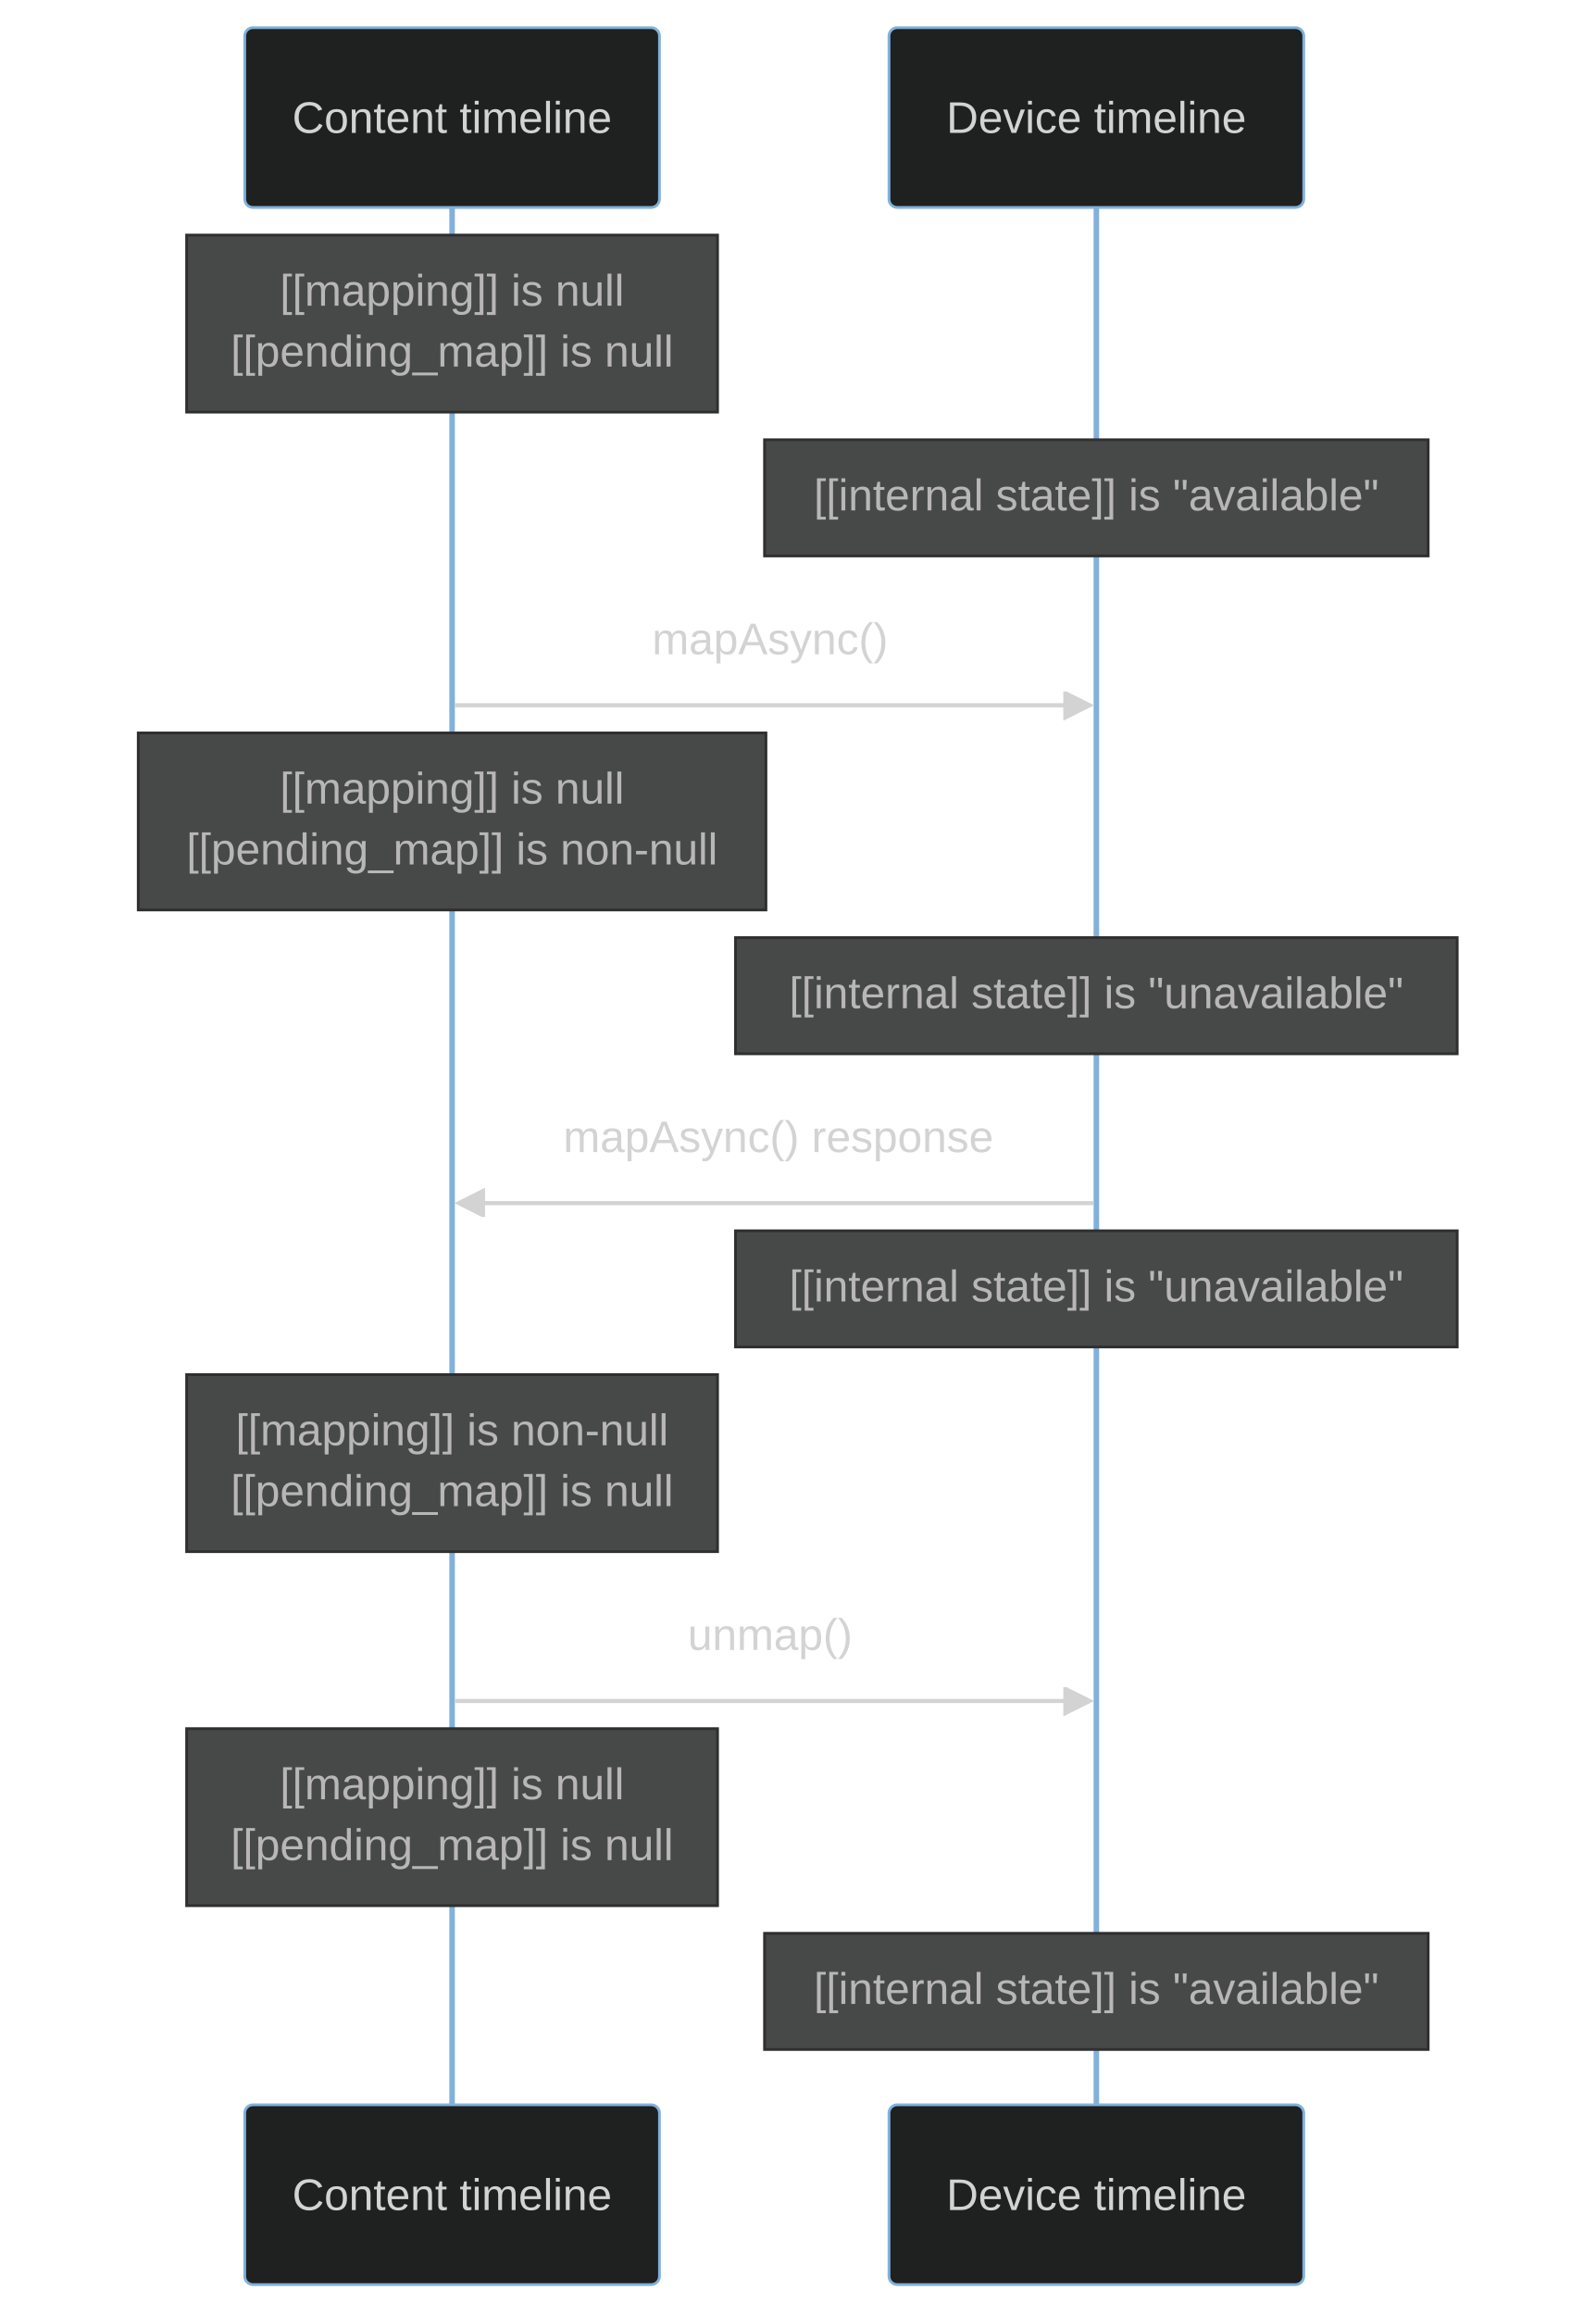
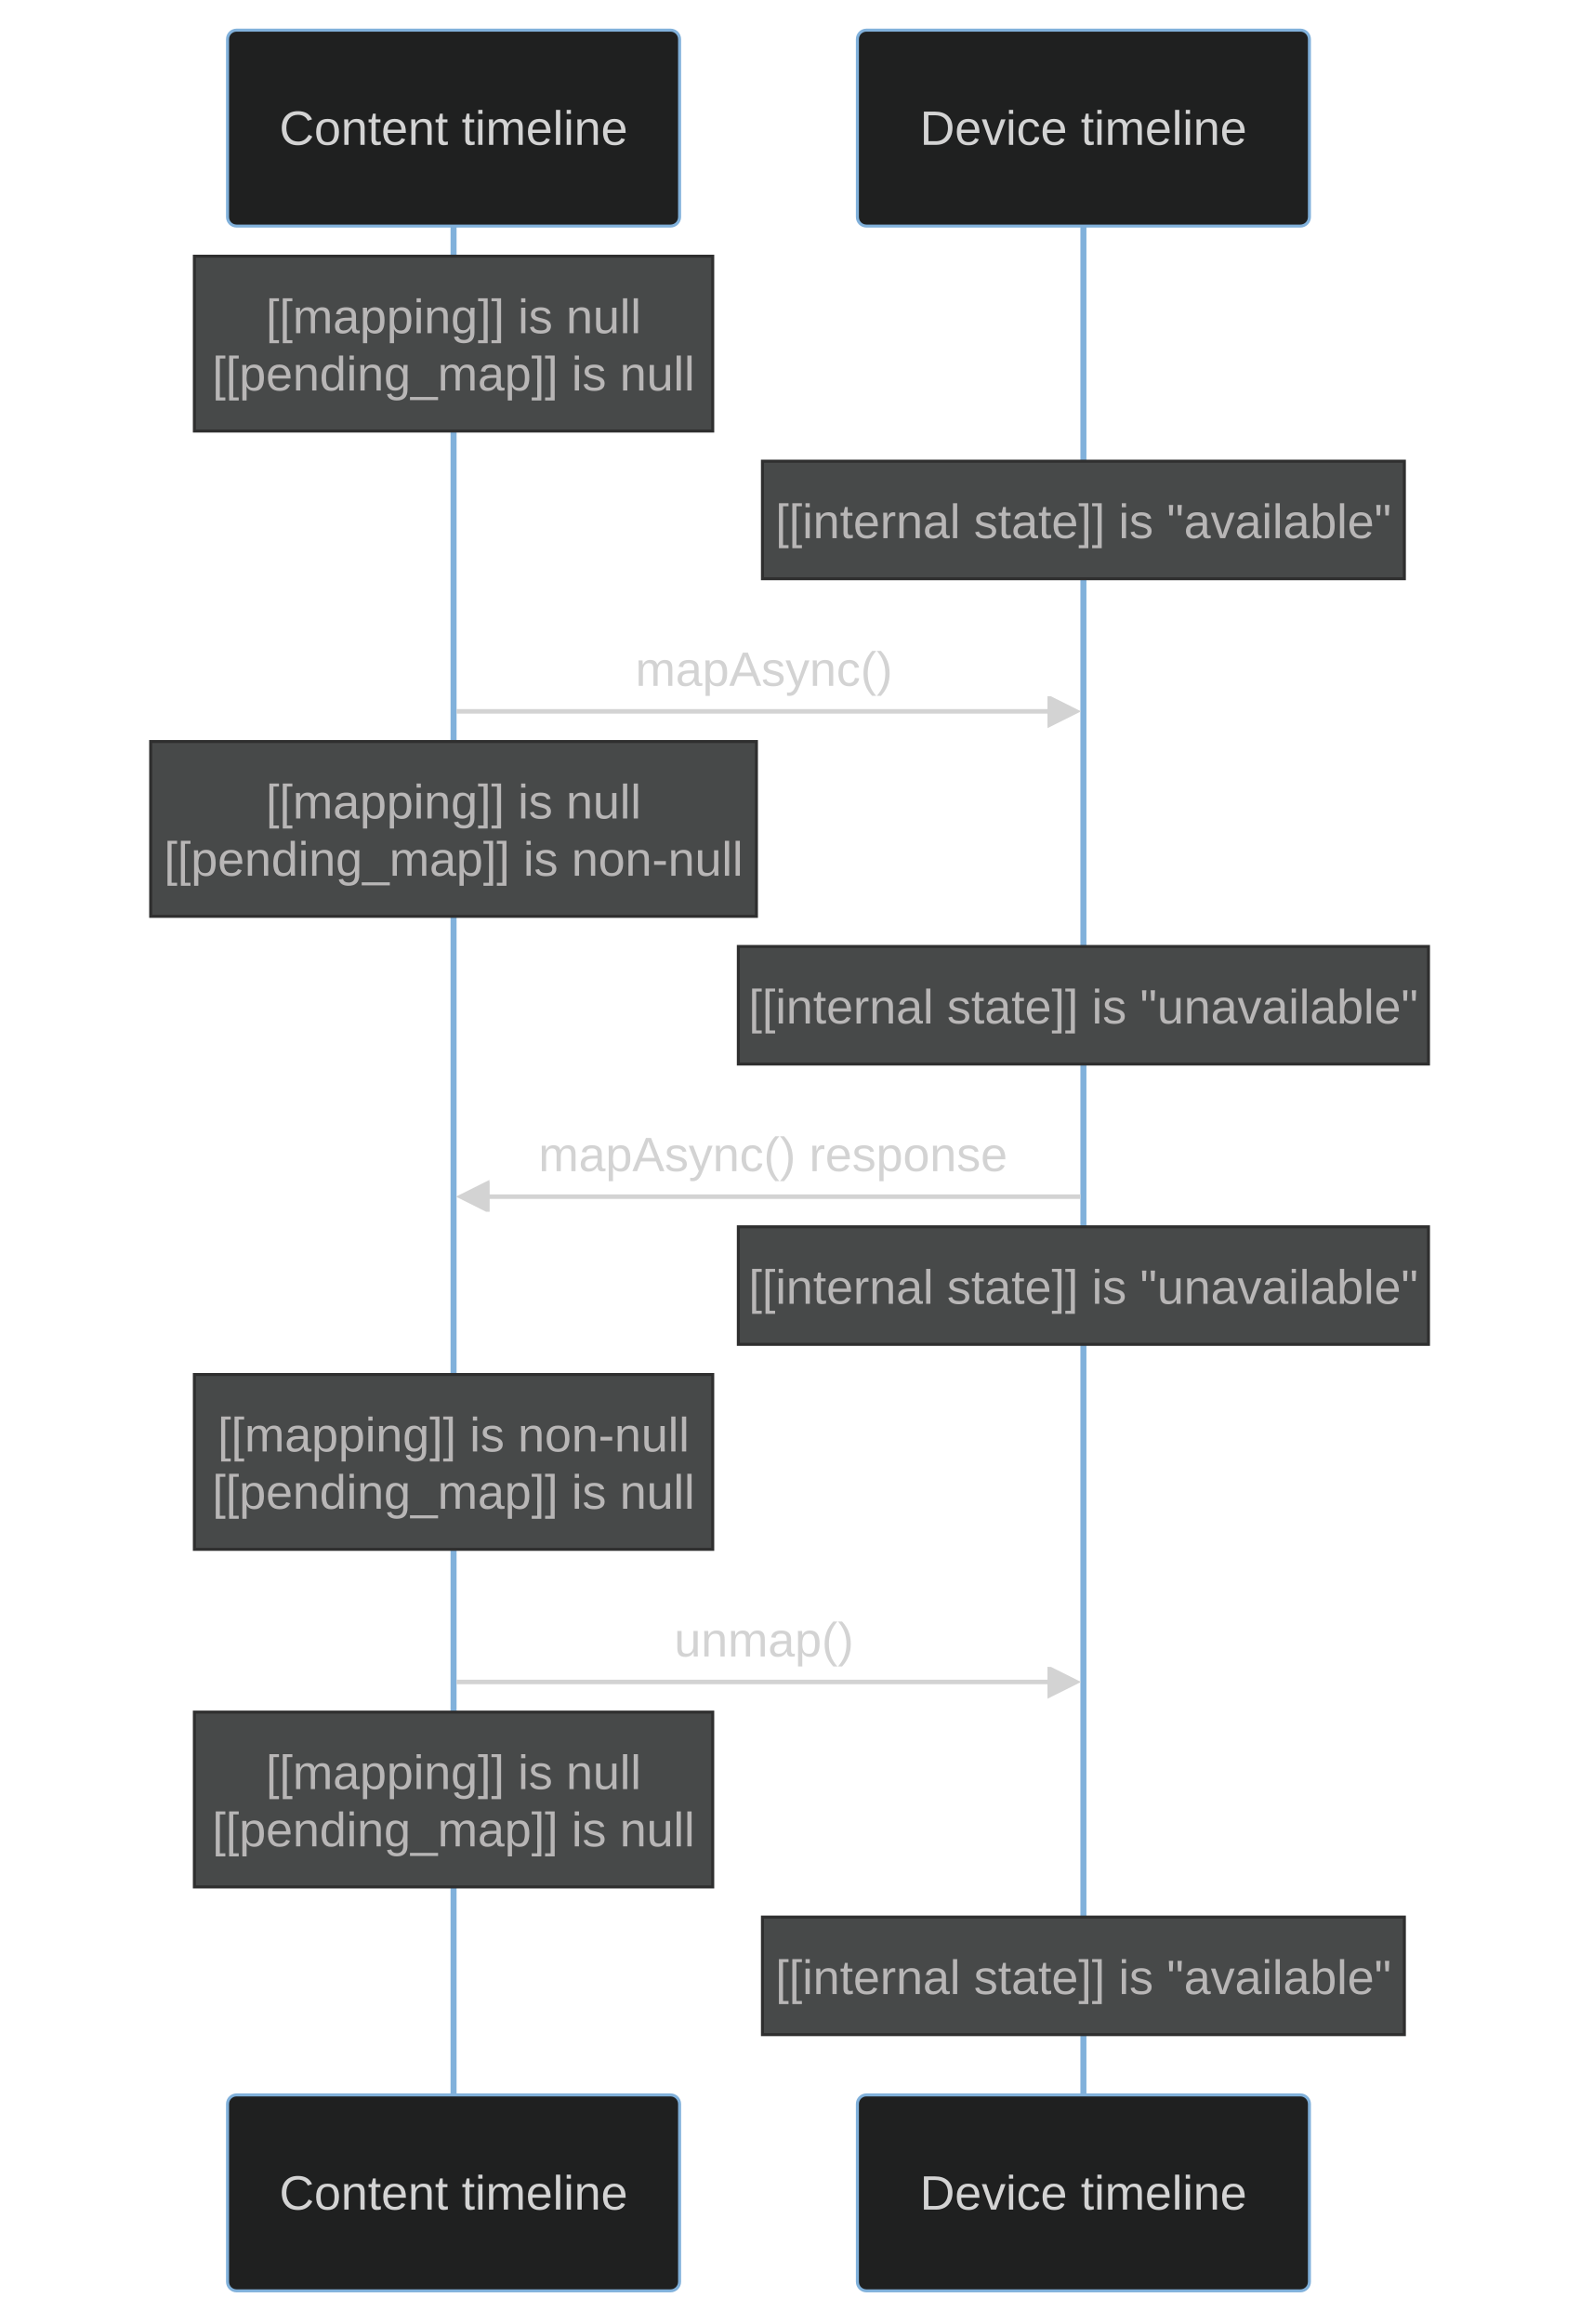
- <svg xmlns="http://www.w3.org/2000/svg" id="my-svg" width="100%" style="max-width: 577px; background-color: black;" viewBox="-88.5 -10 577 837" role="graphics-document document" aria-roledescription="sequence">
+ <svg xmlns="http://www.w3.org/2000/svg" id="my-svg" width="100%" style="max-width: 524px; background-color: black;" viewBox="-75.5 -10 524 771" role="graphics-document document" aria-roledescription="sequence">
  <g>
-     <rect x="233" y="751" fill="#eaeaea" stroke="#666" width="150" height="65" rx="3" ry="3" class="actor" />
-     <text x="308" y="783.5" dominant-baseline="central" alignment-baseline="central" class="actor" style="text-anchor: middle; font-size: 16px; font-weight: 400;">
-       <tspan x="308" dy="0">Device timeline</tspan>
+     <rect x="209" y="685" fill="#eaeaea" stroke="#666" width="150" height="65" name="Device timeline" rx="3" ry="3" class="actor actor-bottom" />
+     <text x="284" y="717.5" dominant-baseline="central" alignment-baseline="central" class="actor" style="text-anchor: middle; font-size: 16px; font-weight: 400;">
+       <tspan x="284" dy="0">Device timeline</tspan>
    </text>
  </g>
  <g>
-     <rect x="0" y="751" fill="#eaeaea" stroke="#666" width="150" height="65" rx="3" ry="3" class="actor" />
-     <text x="75" y="783.5" dominant-baseline="central" alignment-baseline="central" class="actor" style="text-anchor: middle; font-size: 16px; font-weight: 400;">
+     <rect x="0" y="685" fill="#eaeaea" stroke="#666" width="150" height="65" name="Content timeline" rx="3" ry="3" class="actor actor-bottom" />
+     <text x="75" y="717.5" dominant-baseline="central" alignment-baseline="central" class="actor" style="text-anchor: middle; font-size: 16px; font-weight: 400;">
      <tspan x="75" dy="0">Content timeline</tspan>
    </text>
  </g>
  <g>
-     <line id="actor1" x1="308" y1="5" x2="308" y2="751" class="200" stroke-width="0.5px" stroke="#999" />
+     <line id="actor1" x1="284" y1="5" x2="284" y2="685" class="200" stroke-width="0.5px" stroke="#999" />
    <g id="root-1">
-       <rect x="233" y="0" fill="#eaeaea" stroke="#666" width="150" height="65" rx="3" ry="3" class="actor" />
-       <text x="308" y="32.5" dominant-baseline="central" alignment-baseline="central" class="actor" style="text-anchor: middle; font-size: 16px; font-weight: 400;">
-         <tspan x="308" dy="0">Device timeline</tspan>
+       <rect x="209" y="0" fill="#eaeaea" stroke="#666" width="150" height="65" name="Device timeline" rx="3" ry="3" class="actor actor-top" />
+       <text x="284" y="32.5" dominant-baseline="central" alignment-baseline="central" class="actor" style="text-anchor: middle; font-size: 16px; font-weight: 400;">
+         <tspan x="284" dy="0">Device timeline</tspan>
      </text>
    </g>
  </g>
  <g>
-     <line id="actor0" x1="75" y1="5" x2="75" y2="751" class="200" stroke-width="0.5px" stroke="#999" />
+     <line id="actor0" x1="75" y1="5" x2="75" y2="685" class="200" stroke-width="0.5px" stroke="#999" />
    <g id="root-0">
-       <rect x="0" y="0" fill="#eaeaea" stroke="#666" width="150" height="65" rx="3" ry="3" class="actor" />
+       <rect x="0" y="0" fill="#eaeaea" stroke="#666" width="150" height="65" name="Content timeline" rx="3" ry="3" class="actor actor-top" />
      <text x="75" y="32.5" dominant-baseline="central" alignment-baseline="central" class="actor" style="text-anchor: middle; font-size: 16px; font-weight: 400;">
        <tspan x="75" dy="0">Content timeline</tspan>
      </text>
    </g>
  </g>
  <style>#my-svg{font-family:"trebuchet ms",verdana,arial,sans-serif;font-size:16px;fill:#ccc;}#my-svg .error-icon{fill:#a44141;}#my-svg .error-text{fill:#ddd;stroke:#ddd;}#my-svg .edge-thickness-normal{stroke-width:2px;}#my-svg .edge-thickness-thick{stroke-width:3.5px;}#my-svg .edge-pattern-solid{stroke-dasharray:0;}#my-svg .edge-pattern-dashed{stroke-dasharray:3;}#my-svg .edge-pattern-dotted{stroke-dasharray:2;}#my-svg .marker{fill:lightgrey;stroke:lightgrey;}#my-svg .marker.cross{stroke:lightgrey;}#my-svg svg{font-family:"trebuchet ms",verdana,arial,sans-serif;font-size:16px;}#my-svg .actor{stroke:#81B1DB;fill:#1f2020;}#my-svg text.actor&gt;tspan{fill:lightgrey;stroke:none;}#my-svg .actor-line{stroke:lightgrey;}#my-svg .messageLine0{stroke-width:1.5;stroke-dasharray:none;stroke:lightgrey;}#my-svg .messageLine1{stroke-width:1.5;stroke-dasharray:2,2;stroke:lightgrey;}#my-svg #arrowhead path{fill:lightgrey;stroke:lightgrey;}#my-svg .sequenceNumber{fill:black;}#my-svg #sequencenumber{fill:lightgrey;}#my-svg #crosshead path{fill:lightgrey;stroke:lightgrey;}#my-svg .messageText{fill:lightgrey;stroke:none;}#my-svg .labelBox{stroke:#81B1DB;fill:#1f2020;}#my-svg .labelText,#my-svg .labelText&gt;tspan{fill:lightgrey;stroke:none;}#my-svg .loopText,#my-svg .loopText&gt;tspan{fill:lightgrey;stroke:none;}#my-svg .loopLine{stroke-width:2px;stroke-dasharray:2,2;stroke:#81B1DB;fill:#81B1DB;}#my-svg .note{stroke:hsl(180, 0%, 18.353%);fill:hsl(180, 1.587%, 28.353%);}#my-svg .noteText,#my-svg .noteText&gt;tspan{fill:rgb(183.848, 181.552, 181.552);stroke:none;}#my-svg .activation0{fill:hsl(180, 1.587%, 28.353%);stroke:#81B1DB;}#my-svg .activation1{fill:hsl(180, 1.587%, 28.353%);stroke:#81B1DB;}#my-svg .activation2{fill:hsl(180, 1.587%, 28.353%);stroke:#81B1DB;}#my-svg .actorPopupMenu{position:absolute;}#my-svg .actorPopupMenuPanel{position:absolute;fill:#1f2020;box-shadow:0px 8px 16px 0px rgba(0,0,0,0.2);filter:drop-shadow(3px 5px 2px rgb(0 0 0 / 0.4));}#my-svg .actor-man line{stroke:#81B1DB;fill:#1f2020;}#my-svg .actor-man circle,#my-svg line{stroke:#81B1DB;fill:#1f2020;stroke-width:2px;}#my-svg .messageText{stroke:none;}#my-svg :root{--mermaid-font-family:"trebuchet ms",verdana,arial,sans-serif;}</style>
  <g />
  <defs>
    <symbol id="computer" width="24" height="24">
      <path transform="scale(.5)" d="M2 2v13h20v-13h-20zm18 11h-16v-9h16v9zm-10.228 6l.466-1h3.524l.467 1h-4.457zm14.228 3h-24l2-6h2.104l-1.33 4h18.45l-1.297-4h2.073l2 6zm-5-10h-14v-7h14v7z" />
    </symbol>
  </defs>
  <defs>
    <symbol id="database" fill-rule="evenodd" clip-rule="evenodd">
      <path transform="scale(.5)" d="M12.258.001l.256.004.255.005.253.008.251.01.249.012.247.015.246.016.242.019.241.02.239.023.236.024.233.027.231.028.229.031.225.032.223.034.22.036.217.038.214.04.211.041.208.043.205.045.201.046.198.048.194.05.191.051.187.053.183.054.18.056.175.057.172.059.168.06.163.061.16.063.155.064.15.066.074.033.073.033.071.034.07.034.069.035.068.035.067.035.066.035.064.036.064.036.062.036.06.036.06.037.058.037.058.037.055.038.055.038.053.038.052.038.051.039.05.039.048.039.047.039.045.04.044.04.043.04.041.04.04.041.039.041.037.041.036.041.034.041.033.042.032.042.03.042.029.042.027.042.026.043.024.043.023.043.021.043.02.043.018.044.017.043.015.044.013.044.012.044.011.045.009.044.007.045.006.045.004.045.002.045.001.045v17l-.001.045-.002.045-.004.045-.006.045-.007.045-.009.044-.011.045-.012.044-.013.044-.015.044-.017.043-.018.044-.02.043-.021.043-.023.043-.024.043-.026.043-.027.042-.029.042-.03.042-.032.042-.033.042-.034.041-.036.041-.037.041-.039.041-.04.041-.041.04-.043.04-.044.04-.045.04-.047.039-.048.039-.05.039-.051.039-.052.038-.053.038-.055.038-.055.038-.058.037-.058.037-.06.037-.06.036-.062.036-.064.036-.064.036-.066.035-.067.035-.068.035-.069.035-.07.034-.071.034-.073.033-.074.033-.15.066-.155.064-.16.063-.163.061-.168.06-.172.059-.175.057-.18.056-.183.054-.187.053-.191.051-.194.05-.198.048-.201.046-.205.045-.208.043-.211.041-.214.04-.217.038-.22.036-.223.034-.225.032-.229.031-.231.028-.233.027-.236.024-.239.023-.241.02-.242.019-.246.016-.247.015-.249.012-.251.01-.253.008-.255.005-.256.004-.258.001-.258-.001-.256-.004-.255-.005-.253-.008-.251-.01-.249-.012-.247-.015-.245-.016-.243-.019-.241-.02-.238-.023-.236-.024-.234-.027-.231-.028-.228-.031-.226-.032-.223-.034-.22-.036-.217-.038-.214-.04-.211-.041-.208-.043-.204-.045-.201-.046-.198-.048-.195-.05-.19-.051-.187-.053-.184-.054-.179-.056-.176-.057-.172-.059-.167-.06-.164-.061-.159-.063-.155-.064-.151-.066-.074-.033-.072-.033-.072-.034-.07-.034-.069-.035-.068-.035-.067-.035-.066-.035-.064-.036-.063-.036-.062-.036-.061-.036-.06-.037-.058-.037-.057-.037-.056-.038-.055-.038-.053-.038-.052-.038-.051-.039-.049-.039-.049-.039-.046-.039-.046-.04-.044-.04-.043-.04-.041-.04-.04-.041-.039-.041-.037-.041-.036-.041-.034-.041-.033-.042-.032-.042-.03-.042-.029-.042-.027-.042-.026-.043-.024-.043-.023-.043-.021-.043-.02-.043-.018-.044-.017-.043-.015-.044-.013-.044-.012-.044-.011-.045-.009-.044-.007-.045-.006-.045-.004-.045-.002-.045-.001-.045v-17l.001-.045.002-.045.004-.045.006-.045.007-.045.009-.044.011-.045.012-.044.013-.044.015-.044.017-.043.018-.044.02-.043.021-.043.023-.043.024-.043.026-.043.027-.042.029-.042.03-.042.032-.042.033-.042.034-.041.036-.041.037-.041.039-.041.04-.041.041-.04.043-.04.044-.04.046-.04.046-.039.049-.039.049-.039.051-.039.052-.038.053-.038.055-.038.056-.038.057-.037.058-.037.06-.037.061-.036.062-.036.063-.036.064-.036.066-.035.067-.035.068-.035.069-.035.07-.034.072-.034.072-.033.074-.033.151-.066.155-.064.159-.063.164-.061.167-.06.172-.059.176-.057.179-.056.184-.054.187-.053.19-.051.195-.05.198-.048.201-.046.204-.045.208-.043.211-.041.214-.04.217-.038.22-.036.223-.034.226-.032.228-.031.231-.028.234-.027.236-.024.238-.023.241-.02.243-.019.245-.016.247-.015.249-.012.251-.01.253-.008.255-.005.256-.004.258-.001.258.001zm-9.258 20.499v.01l.001.021.003.021.004.022.005.021.006.022.007.022.009.023.01.022.011.023.012.023.013.023.015.023.016.024.017.023.018.024.019.024.021.024.022.025.023.024.024.025.052.049.056.05.061.051.066.051.07.051.075.051.079.052.084.052.088.052.092.052.097.052.102.051.105.052.11.052.114.051.119.051.123.051.127.05.131.05.135.05.139.048.144.049.147.047.152.047.155.047.16.045.163.045.167.043.171.043.176.041.178.041.183.039.187.039.19.037.194.035.197.035.202.033.204.031.209.03.212.029.216.027.219.025.222.024.226.021.23.02.233.018.236.016.24.015.243.012.246.01.249.008.253.005.256.004.259.001.26-.001.257-.004.254-.005.25-.008.247-.011.244-.012.241-.014.237-.016.233-.018.231-.021.226-.021.224-.024.22-.026.216-.027.212-.028.21-.031.205-.031.202-.034.198-.034.194-.036.191-.037.187-.039.183-.04.179-.04.175-.042.172-.043.168-.044.163-.045.16-.046.155-.046.152-.047.148-.048.143-.049.139-.049.136-.05.131-.05.126-.05.123-.051.118-.052.114-.051.11-.052.106-.052.101-.052.096-.052.092-.052.088-.053.083-.051.079-.052.074-.052.07-.051.065-.051.06-.051.056-.05.051-.05.023-.024.023-.025.021-.024.02-.024.019-.024.018-.024.017-.024.015-.023.014-.024.013-.023.012-.023.01-.023.01-.022.008-.022.006-.022.006-.022.004-.022.004-.021.001-.021.001-.021v-4.127l-.077.055-.08.053-.083.054-.085.053-.087.052-.09.052-.093.051-.095.05-.097.05-.1.049-.102.049-.105.048-.106.047-.109.047-.111.046-.114.045-.115.045-.118.044-.12.043-.122.042-.124.042-.126.041-.128.04-.13.04-.132.038-.134.038-.135.037-.138.037-.139.035-.142.035-.143.034-.144.033-.147.032-.148.031-.15.03-.151.03-.153.029-.154.027-.156.027-.158.026-.159.025-.161.024-.162.023-.163.022-.165.021-.166.02-.167.019-.169.018-.169.017-.171.016-.173.015-.173.014-.175.013-.175.012-.177.011-.178.01-.179.008-.179.008-.181.006-.182.005-.182.004-.184.003-.184.002h-.37l-.184-.002-.184-.003-.182-.004-.182-.005-.181-.006-.179-.008-.179-.008-.178-.01-.176-.011-.176-.012-.175-.013-.173-.014-.172-.015-.171-.016-.17-.017-.169-.018-.167-.019-.166-.02-.165-.021-.163-.022-.162-.023-.161-.024-.159-.025-.157-.026-.156-.027-.155-.027-.153-.029-.151-.03-.15-.03-.148-.031-.146-.032-.145-.033-.143-.034-.141-.035-.14-.035-.137-.037-.136-.037-.134-.038-.132-.038-.13-.04-.128-.04-.126-.041-.124-.042-.122-.042-.12-.044-.117-.043-.116-.045-.113-.045-.112-.046-.109-.047-.106-.047-.105-.048-.102-.049-.1-.049-.097-.05-.095-.05-.093-.052-.09-.051-.087-.052-.085-.053-.083-.054-.08-.054-.077-.054v4.127zm0-5.654v.011l.001.021.003.021.004.021.005.022.006.022.007.022.009.022.01.022.011.023.012.023.013.023.015.024.016.023.017.024.018.024.019.024.021.024.022.024.023.025.024.024.052.05.056.05.061.05.066.051.07.051.075.052.079.051.084.052.088.052.092.052.097.052.102.052.105.052.11.051.114.051.119.052.123.05.127.051.131.05.135.049.139.049.144.048.147.048.152.047.155.046.16.045.163.045.167.044.171.042.176.042.178.04.183.04.187.038.19.037.194.036.197.034.202.033.204.032.209.03.212.028.216.027.219.025.222.024.226.022.23.02.233.018.236.016.24.014.243.012.246.01.249.008.253.006.256.003.259.001.26-.001.257-.003.254-.006.25-.008.247-.01.244-.012.241-.015.237-.016.233-.018.231-.02.226-.022.224-.024.22-.025.216-.027.212-.029.21-.03.205-.032.202-.033.198-.035.194-.036.191-.037.187-.039.183-.039.179-.041.175-.042.172-.043.168-.044.163-.045.16-.045.155-.047.152-.047.148-.048.143-.048.139-.05.136-.049.131-.05.126-.051.123-.051.118-.051.114-.052.11-.052.106-.052.101-.052.096-.052.092-.052.088-.052.083-.052.079-.052.074-.051.07-.052.065-.051.06-.05.056-.051.051-.049.023-.025.023-.024.021-.025.02-.024.019-.024.018-.024.017-.024.015-.023.014-.023.013-.024.012-.022.01-.023.01-.023.008-.022.006-.022.006-.022.004-.021.004-.022.001-.021.001-.021v-4.139l-.077.054-.08.054-.083.054-.085.052-.087.053-.09.051-.093.051-.095.051-.097.05-.1.049-.102.049-.105.048-.106.047-.109.047-.111.046-.114.045-.115.044-.118.044-.12.044-.122.042-.124.042-.126.041-.128.04-.13.039-.132.039-.134.038-.135.037-.138.036-.139.036-.142.035-.143.033-.144.033-.147.033-.148.031-.15.03-.151.03-.153.028-.154.028-.156.027-.158.026-.159.025-.161.024-.162.023-.163.022-.165.021-.166.02-.167.019-.169.018-.169.017-.171.016-.173.015-.173.014-.175.013-.175.012-.177.011-.178.009-.179.009-.179.007-.181.007-.182.005-.182.004-.184.003-.184.002h-.37l-.184-.002-.184-.003-.182-.004-.182-.005-.181-.007-.179-.007-.179-.009-.178-.009-.176-.011-.176-.012-.175-.013-.173-.014-.172-.015-.171-.016-.17-.017-.169-.018-.167-.019-.166-.02-.165-.021-.163-.022-.162-.023-.161-.024-.159-.025-.157-.026-.156-.027-.155-.028-.153-.028-.151-.03-.15-.03-.148-.031-.146-.033-.145-.033-.143-.033-.141-.035-.14-.036-.137-.036-.136-.037-.134-.038-.132-.039-.13-.039-.128-.04-.126-.041-.124-.042-.122-.043-.12-.043-.117-.044-.116-.044-.113-.046-.112-.046-.109-.046-.106-.047-.105-.048-.102-.049-.1-.049-.097-.05-.095-.051-.093-.051-.09-.051-.087-.053-.085-.052-.083-.054-.08-.054-.077-.054v4.139zm0-5.666v.011l.001.02.003.022.004.021.005.022.006.021.007.022.009.023.01.022.011.023.012.023.013.023.015.023.016.024.017.024.018.023.019.024.021.025.022.024.023.024.024.025.052.05.056.05.061.05.066.051.07.051.075.052.079.051.084.052.088.052.092.052.097.052.102.052.105.051.11.052.114.051.119.051.123.051.127.05.131.05.135.05.139.049.144.048.147.048.152.047.155.046.16.045.163.045.167.043.171.043.176.042.178.04.183.04.187.038.19.037.194.036.197.034.202.033.204.032.209.03.212.028.216.027.219.025.222.024.226.021.23.02.233.018.236.017.24.014.243.012.246.01.249.008.253.006.256.003.259.001.26-.001.257-.003.254-.006.25-.008.247-.01.244-.013.241-.014.237-.016.233-.018.231-.02.226-.022.224-.024.22-.025.216-.027.212-.029.21-.03.205-.032.202-.033.198-.035.194-.036.191-.037.187-.039.183-.039.179-.041.175-.042.172-.043.168-.044.163-.045.16-.045.155-.047.152-.047.148-.048.143-.049.139-.049.136-.049.131-.051.126-.05.123-.051.118-.052.114-.051.11-.052.106-.052.101-.052.096-.052.092-.052.088-.052.083-.052.079-.052.074-.052.07-.051.065-.051.06-.051.056-.05.051-.049.023-.025.023-.025.021-.024.02-.024.019-.024.018-.024.017-.024.015-.023.014-.024.013-.023.012-.023.01-.022.01-.023.008-.022.006-.022.006-.022.004-.022.004-.021.001-.021.001-.021v-4.153l-.077.054-.08.054-.083.053-.085.053-.087.053-.09.051-.093.051-.095.051-.097.05-.1.049-.102.048-.105.048-.106.048-.109.046-.111.046-.114.046-.115.044-.118.044-.12.043-.122.043-.124.042-.126.041-.128.04-.13.039-.132.039-.134.038-.135.037-.138.036-.139.036-.142.034-.143.034-.144.033-.147.032-.148.032-.15.03-.151.03-.153.028-.154.028-.156.027-.158.026-.159.024-.161.024-.162.023-.163.023-.165.021-.166.02-.167.019-.169.018-.169.017-.171.016-.173.015-.173.014-.175.013-.175.012-.177.01-.178.01-.179.009-.179.007-.181.006-.182.006-.182.004-.184.003-.184.001-.185.001-.185-.001-.184-.001-.184-.003-.182-.004-.182-.006-.181-.006-.179-.007-.179-.009-.178-.01-.176-.01-.176-.012-.175-.013-.173-.014-.172-.015-.171-.016-.17-.017-.169-.018-.167-.019-.166-.02-.165-.021-.163-.023-.162-.023-.161-.024-.159-.024-.157-.026-.156-.027-.155-.028-.153-.028-.151-.03-.15-.03-.148-.032-.146-.032-.145-.033-.143-.034-.141-.034-.14-.036-.137-.036-.136-.037-.134-.038-.132-.039-.13-.039-.128-.041-.126-.041-.124-.041-.122-.043-.12-.043-.117-.044-.116-.044-.113-.046-.112-.046-.109-.046-.106-.048-.105-.048-.102-.048-.1-.05-.097-.049-.095-.051-.093-.051-.09-.052-.087-.052-.085-.053-.083-.053-.08-.054-.077-.054v4.153zm8.74-8.179l-.257.004-.254.005-.25.008-.247.011-.244.012-.241.014-.237.016-.233.018-.231.021-.226.022-.224.023-.22.026-.216.027-.212.028-.21.031-.205.032-.202.033-.198.034-.194.036-.191.038-.187.038-.183.04-.179.041-.175.042-.172.043-.168.043-.163.045-.16.046-.155.046-.152.048-.148.048-.143.048-.139.049-.136.05-.131.05-.126.051-.123.051-.118.051-.114.052-.11.052-.106.052-.101.052-.096.052-.092.052-.088.052-.083.052-.079.052-.074.051-.07.052-.065.051-.06.05-.056.05-.051.05-.023.025-.023.024-.021.024-.02.025-.019.024-.018.024-.017.023-.015.024-.014.023-.013.023-.012.023-.01.023-.01.022-.008.022-.006.023-.006.021-.004.022-.004.021-.001.021-.001.021.001.021.001.021.004.021.004.022.006.021.006.023.008.022.01.022.01.023.012.023.013.023.014.023.015.024.017.023.018.024.019.024.02.025.021.024.023.024.023.025.051.05.056.05.06.05.065.051.07.052.074.051.079.052.083.052.088.052.092.052.096.052.101.052.106.052.11.052.114.052.118.051.123.051.126.051.131.05.136.05.139.049.143.048.148.048.152.048.155.046.16.046.163.045.168.043.172.043.175.042.179.041.183.04.187.038.191.038.194.036.198.034.202.033.205.032.21.031.212.028.216.027.22.026.224.023.226.022.231.021.233.018.237.016.241.014.244.012.247.011.25.008.254.005.257.004.26.001.26-.001.257-.004.254-.005.25-.008.247-.011.244-.012.241-.014.237-.016.233-.018.231-.021.226-.022.224-.023.22-.026.216-.027.212-.028.21-.031.205-.032.202-.033.198-.034.194-.036.191-.038.187-.038.183-.04.179-.041.175-.042.172-.043.168-.043.163-.045.16-.046.155-.046.152-.048.148-.048.143-.048.139-.049.136-.05.131-.05.126-.051.123-.051.118-.051.114-.052.11-.052.106-.052.101-.052.096-.052.092-.052.088-.052.083-.052.079-.052.074-.051.07-.052.065-.051.06-.05.056-.05.051-.05.023-.025.023-.024.021-.024.02-.025.019-.024.018-.024.017-.023.015-.024.014-.023.013-.023.012-.023.01-.023.01-.022.008-.022.006-.023.006-.021.004-.022.004-.021.001-.021.001-.021-.001-.021-.001-.021-.004-.021-.004-.022-.006-.021-.006-.023-.008-.022-.01-.022-.01-.023-.012-.023-.013-.023-.014-.023-.015-.024-.017-.023-.018-.024-.019-.024-.02-.025-.021-.024-.023-.024-.023-.025-.051-.05-.056-.05-.06-.05-.065-.051-.07-.052-.074-.051-.079-.052-.083-.052-.088-.052-.092-.052-.096-.052-.101-.052-.106-.052-.11-.052-.114-.052-.118-.051-.123-.051-.126-.051-.131-.05-.136-.05-.139-.049-.143-.048-.148-.048-.152-.048-.155-.046-.16-.046-.163-.045-.168-.043-.172-.043-.175-.042-.179-.041-.183-.04-.187-.038-.191-.038-.194-.036-.198-.034-.202-.033-.205-.032-.21-.031-.212-.028-.216-.027-.22-.026-.224-.023-.226-.022-.231-.021-.233-.018-.237-.016-.241-.014-.244-.012-.247-.011-.25-.008-.254-.005-.257-.004-.26-.001-.26.001z" />
    </symbol>
  </defs>
  <defs>
    <symbol id="clock" width="24" height="24">
      <path transform="scale(.5)" d="M12 2c5.514 0 10 4.486 10 10s-4.486 10-10 10-10-4.486-10-10 4.486-10 10-10zm0-2c-6.627 0-12 5.373-12 12s5.373 12 12 12 12-5.373 12-12-5.373-12-12-12zm5.848 12.459c.202.038.202.333.001.372-1.907.361-6.045 1.111-6.547 1.111-.719 0-1.301-.582-1.301-1.301 0-.512.77-5.447 1.125-7.445.034-.192.312-.181.343.014l.985 6.238 5.394 1.011z" />
    </symbol>
  </defs>
  <defs>
    <marker id="arrowhead" refX="7.9" refY="5" markerUnits="userSpaceOnUse" markerWidth="12" markerHeight="12" orient="auto">
      <path d="M 0 0 L 10 5 L 0 10 z" />
    </marker>
  </defs>
  <defs>
    <marker id="crosshead" markerWidth="15" markerHeight="8" orient="auto" refX="4" refY="4.5">
      <path fill="none" stroke="#000000" stroke-width="1pt" d="M 1,2 L 6,7 M 6,2 L 1,7" style="stroke-dasharray: 0, 0;" />
    </marker>
  </defs>
  <defs>
    <marker id="filled-head" refX="15.5" refY="7" markerWidth="20" markerHeight="28" orient="auto">
      <path d="M 18,7 L9,13 L14,7 L9,1 Z" />
    </marker>
  </defs>
  <defs>
    <marker id="sequencenumber" refX="15" refY="15" markerWidth="60" markerHeight="40" orient="auto">
      <circle cx="15" cy="15" r="6" />
    </marker>
  </defs>
  <g>
-     <rect x="-21" y="75" fill="#EDF2AE" stroke="#666" width="192" height="64" rx="0" ry="0" class="note" />
+     <rect x="-11" y="75" fill="#EDF2AE" stroke="#666" width="172" height="58" rx="0" ry="0" class="note" />
    <text x="75" y="80" text-anchor="middle" dominant-baseline="middle" alignment-baseline="middle" class="noteText" dy="1em" style="font-size: 16px; font-weight: 400;">
      <tspan x="75">[[mapping]] is null</tspan>
    </text>
-     <text x="75" y="102" text-anchor="middle" dominant-baseline="middle" alignment-baseline="middle" class="noteText" dy="1em" style="font-size: 16px; font-weight: 400;">
+     <text x="75" y="99" text-anchor="middle" dominant-baseline="middle" alignment-baseline="middle" class="noteText" dy="1em" style="font-size: 16px; font-weight: 400;">
      <tspan x="75">[[pending_map]] is null</tspan>
    </text>
  </g>
  <g>
-     <rect x="188" y="149" fill="#EDF2AE" stroke="#666" width="240" height="42" rx="0" ry="0" class="note" />
-     <text x="308" y="154" text-anchor="middle" dominant-baseline="middle" alignment-baseline="middle" class="noteText" dy="1em" style="font-size: 16px; font-weight: 400;">
-       <tspan x="308">[[internal state]] is "available"</tspan>
+     <rect x="177.5" y="143" fill="#EDF2AE" stroke="#666" width="213" height="39" rx="0" ry="0" class="note" />
+     <text x="284" y="148" text-anchor="middle" dominant-baseline="middle" alignment-baseline="middle" class="noteText" dy="1em" style="font-size: 16px; font-weight: 400;">
+       <tspan x="284">[[internal state]] is "available"</tspan>
    </text>
  </g>
  <g>
-     <rect x="-38.5" y="255" fill="#EDF2AE" stroke="#666" width="227" height="64" rx="0" ry="0" class="note" />
-     <text x="75" y="260" text-anchor="middle" dominant-baseline="middle" alignment-baseline="middle" class="noteText" dy="1em" style="font-size: 16px; font-weight: 400;">
+     <rect x="-25.5" y="236" fill="#EDF2AE" stroke="#666" width="201" height="58" rx="0" ry="0" class="note" />
+     <text x="75" y="241" text-anchor="middle" dominant-baseline="middle" alignment-baseline="middle" class="noteText" dy="1em" style="font-size: 16px; font-weight: 400;">
      <tspan x="75">[[mapping]] is null</tspan>
    </text>
-     <text x="75" y="282" text-anchor="middle" dominant-baseline="middle" alignment-baseline="middle" class="noteText" dy="1em" style="font-size: 16px; font-weight: 400;">
+     <text x="75" y="260" text-anchor="middle" dominant-baseline="middle" alignment-baseline="middle" class="noteText" dy="1em" style="font-size: 16px; font-weight: 400;">
      <tspan x="75">[[pending_map]] is non-null</tspan>
    </text>
  </g>
  <g>
-     <rect x="177.5" y="329" fill="#EDF2AE" stroke="#666" width="261" height="42" rx="0" ry="0" class="note" />
-     <text x="308" y="334" text-anchor="middle" dominant-baseline="middle" alignment-baseline="middle" class="noteText" dy="1em" style="font-size: 16px; font-weight: 400;">
-       <tspan x="308">[[internal state]] is "unavailable"</tspan>
+     <rect x="169.5" y="304" fill="#EDF2AE" stroke="#666" width="229" height="39" rx="0" ry="0" class="note" />
+     <text x="284" y="309" text-anchor="middle" dominant-baseline="middle" alignment-baseline="middle" class="noteText" dy="1em" style="font-size: 16px; font-weight: 400;">
+       <tspan x="284">[[internal state]] is "unavailable"</tspan>
    </text>
  </g>
  <g>
-     <rect x="177.5" y="435" fill="#EDF2AE" stroke="#666" width="261" height="42" rx="0" ry="0" class="note" />
-     <text x="308" y="440" text-anchor="middle" dominant-baseline="middle" alignment-baseline="middle" class="noteText" dy="1em" style="font-size: 16px; font-weight: 400;">
-       <tspan x="308">[[internal state]] is "unavailable"</tspan>
+     <rect x="169.5" y="397" fill="#EDF2AE" stroke="#666" width="229" height="39" rx="0" ry="0" class="note" />
+     <text x="284" y="402" text-anchor="middle" dominant-baseline="middle" alignment-baseline="middle" class="noteText" dy="1em" style="font-size: 16px; font-weight: 400;">
+       <tspan x="284">[[internal state]] is "unavailable"</tspan>
    </text>
  </g>
  <g>
-     <rect x="-21" y="487" fill="#EDF2AE" stroke="#666" width="192" height="64" rx="0" ry="0" class="note" />
-     <text x="75" y="492" text-anchor="middle" dominant-baseline="middle" alignment-baseline="middle" class="noteText" dy="1em" style="font-size: 16px; font-weight: 400;">
+     <rect x="-11" y="446" fill="#EDF2AE" stroke="#666" width="172" height="58" rx="0" ry="0" class="note" />
+     <text x="75" y="451" text-anchor="middle" dominant-baseline="middle" alignment-baseline="middle" class="noteText" dy="1em" style="font-size: 16px; font-weight: 400;">
      <tspan x="75">[[mapping]] is non-null</tspan>
    </text>
-     <text x="75" y="514" text-anchor="middle" dominant-baseline="middle" alignment-baseline="middle" class="noteText" dy="1em" style="font-size: 16px; font-weight: 400;">
+     <text x="75" y="470" text-anchor="middle" dominant-baseline="middle" alignment-baseline="middle" class="noteText" dy="1em" style="font-size: 16px; font-weight: 400;">
      <tspan x="75">[[pending_map]] is null</tspan>
    </text>
  </g>
  <g>
-     <rect x="-21" y="615" fill="#EDF2AE" stroke="#666" width="192" height="64" rx="0" ry="0" class="note" />
-     <text x="75" y="620" text-anchor="middle" dominant-baseline="middle" alignment-baseline="middle" class="noteText" dy="1em" style="font-size: 16px; font-weight: 400;">
+     <rect x="-11" y="558" fill="#EDF2AE" stroke="#666" width="172" height="58" rx="0" ry="0" class="note" />
+     <text x="75" y="563" text-anchor="middle" dominant-baseline="middle" alignment-baseline="middle" class="noteText" dy="1em" style="font-size: 16px; font-weight: 400;">
      <tspan x="75">[[mapping]] is null</tspan>
    </text>
-     <text x="75" y="642" text-anchor="middle" dominant-baseline="middle" alignment-baseline="middle" class="noteText" dy="1em" style="font-size: 16px; font-weight: 400;">
+     <text x="75" y="582" text-anchor="middle" dominant-baseline="middle" alignment-baseline="middle" class="noteText" dy="1em" style="font-size: 16px; font-weight: 400;">
      <tspan x="75">[[pending_map]] is null</tspan>
    </text>
  </g>
  <g>
-     <rect x="188" y="689" fill="#EDF2AE" stroke="#666" width="240" height="42" rx="0" ry="0" class="note" />
-     <text x="308" y="694" text-anchor="middle" dominant-baseline="middle" alignment-baseline="middle" class="noteText" dy="1em" style="font-size: 16px; font-weight: 400;">
-       <tspan x="308">[[internal state]] is "available"</tspan>
+     <rect x="177.5" y="626" fill="#EDF2AE" stroke="#666" width="213" height="39" rx="0" ry="0" class="note" />
+     <text x="284" y="631" text-anchor="middle" dominant-baseline="middle" alignment-baseline="middle" class="noteText" dy="1em" style="font-size: 16px; font-weight: 400;">
+       <tspan x="284">[[internal state]] is "available"</tspan>
    </text>
  </g>
-   <text x="190" y="206" text-anchor="middle" dominant-baseline="middle" alignment-baseline="middle" class="messageText" dy="1em" style="font-size: 16px; font-weight: 400;">mapAsync()</text>
-   <line x1="76" y1="245" x2="304" y2="245" class="messageLine0" stroke-width="2" stroke="none" marker-end="url(#arrowhead)" style="fill: none;" />
-   <text x="193" y="386" text-anchor="middle" dominant-baseline="middle" alignment-baseline="middle" class="messageText" dy="1em" style="font-size: 16px; font-weight: 400;">mapAsync() response</text>
-   <line x1="307" y1="425" x2="79" y2="425" class="messageLine0" stroke-width="2" stroke="none" marker-end="url(#arrowhead)" style="fill: none;" />
-   <text x="190" y="566" text-anchor="middle" dominant-baseline="middle" alignment-baseline="middle" class="messageText" dy="1em" style="font-size: 16px; font-weight: 400;">unmap()</text>
-   <line x1="76" y1="605" x2="304" y2="605" class="messageLine0" stroke-width="2" stroke="none" marker-end="url(#arrowhead)" style="fill: none;" />
+   <text x="178" y="197" text-anchor="middle" dominant-baseline="middle" alignment-baseline="middle" class="messageText" dy="1em" style="font-size: 16px; font-weight: 400;">mapAsync()</text>
+   <line x1="76" y1="226" x2="280" y2="226" class="messageLine0" stroke-width="2" stroke="none" marker-end="url(#arrowhead)" style="fill: none;" />
+   <text x="181" y="358" text-anchor="middle" dominant-baseline="middle" alignment-baseline="middle" class="messageText" dy="1em" style="font-size: 16px; font-weight: 400;">mapAsync() response</text>
+   <line x1="283" y1="387" x2="79" y2="387" class="messageLine0" stroke-width="2" stroke="none" marker-end="url(#arrowhead)" style="fill: none;" />
+   <text x="178" y="519" text-anchor="middle" dominant-baseline="middle" alignment-baseline="middle" class="messageText" dy="1em" style="font-size: 16px; font-weight: 400;">unmap()</text>
+   <line x1="76" y1="548" x2="280" y2="548" class="messageLine0" stroke-width="2" stroke="none" marker-end="url(#arrowhead)" style="fill: none;" />
</svg>
